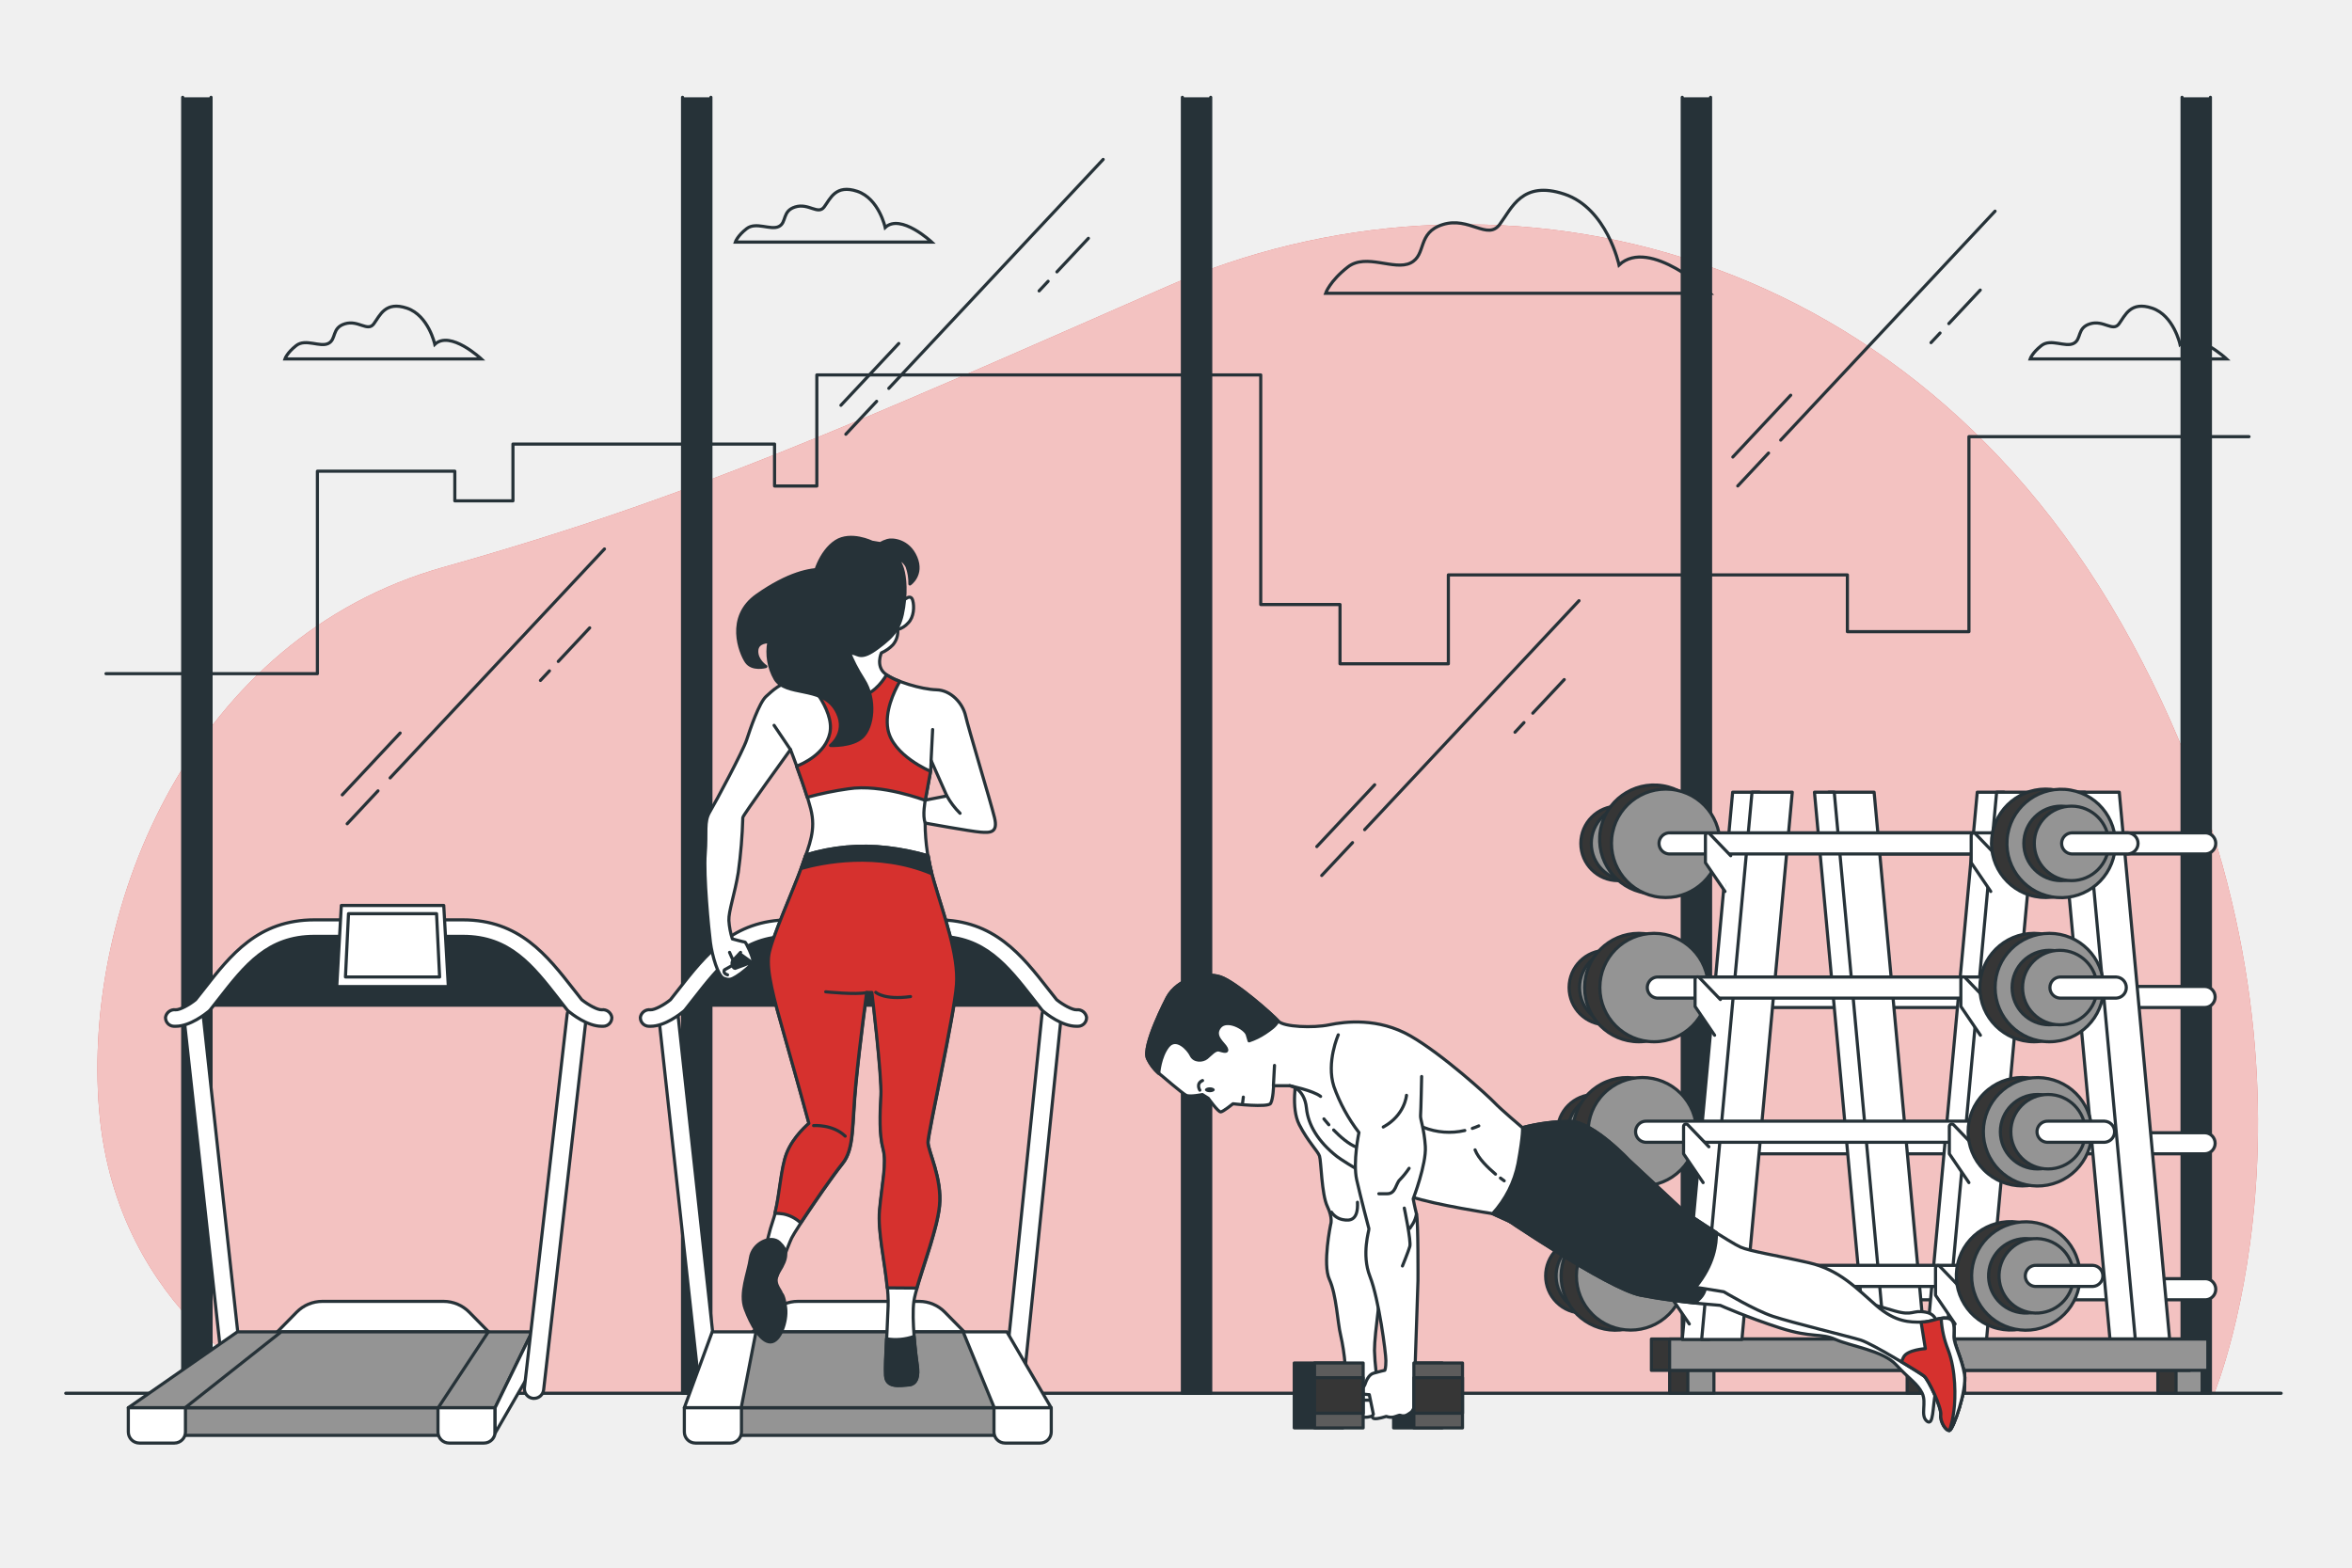
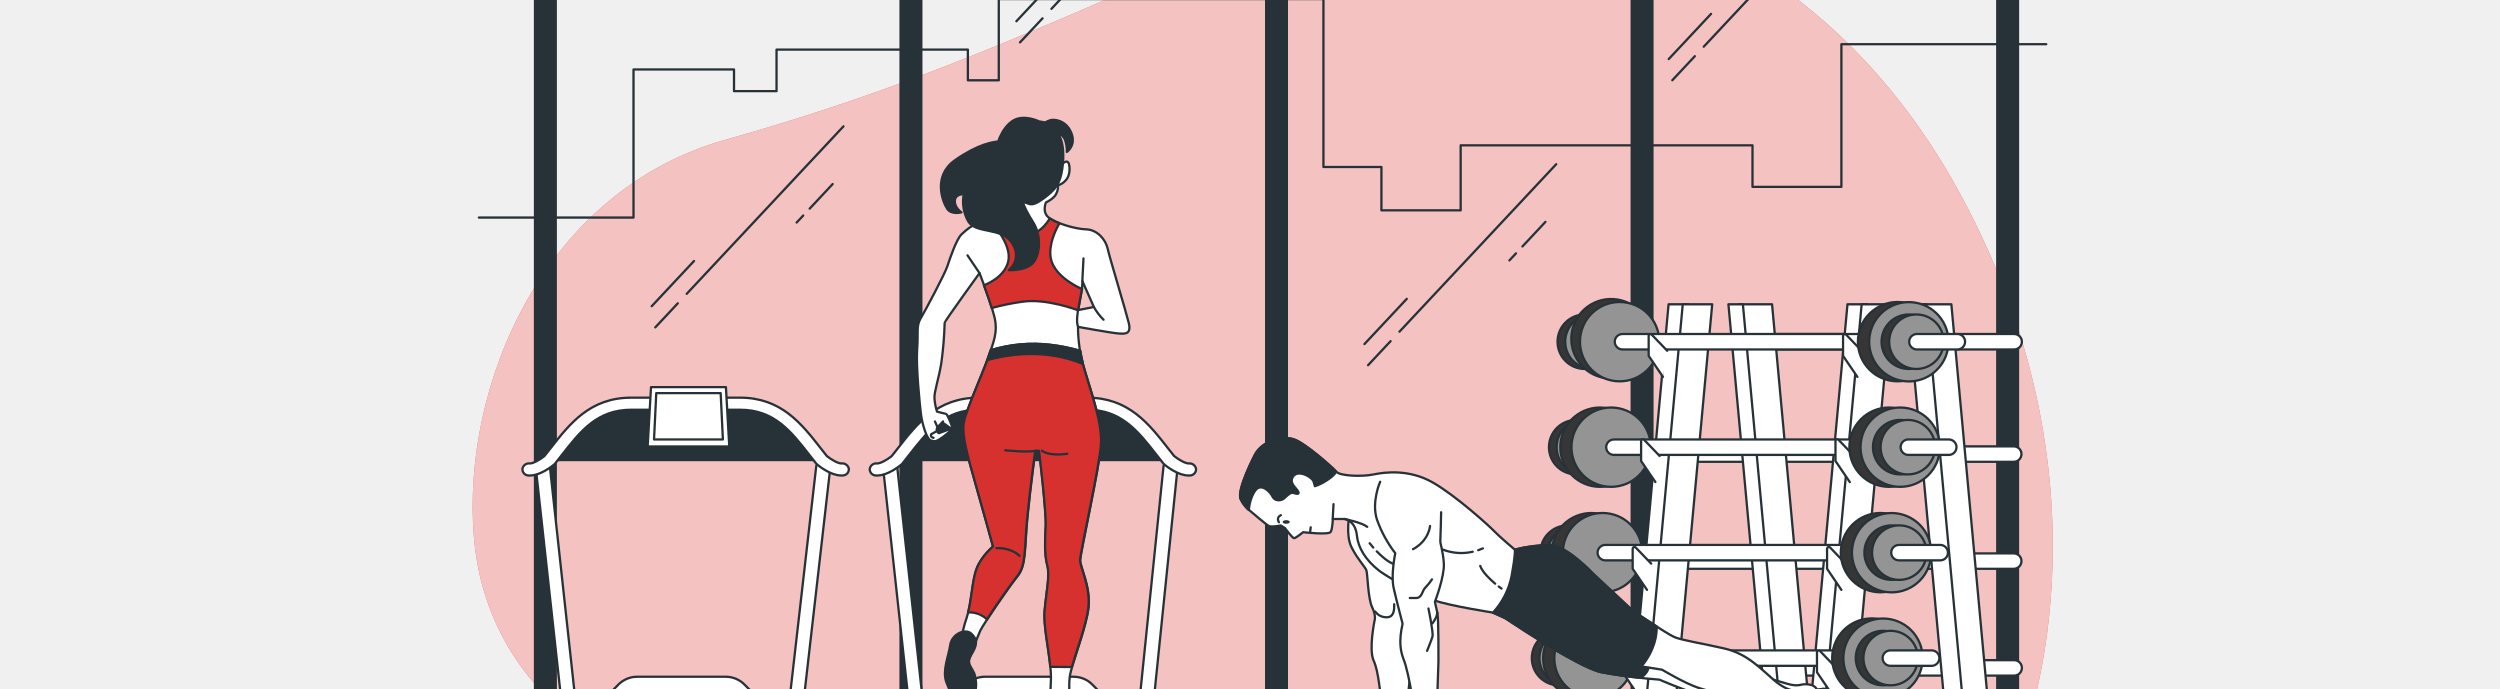
- <svg xmlns="http://www.w3.org/2000/svg" viewBox="0 0 750 500">
+ <svg xmlns="http://www.w3.org/2000/svg" viewBox="-175 120 1090 300">
  <g id="freepik--background-simple--inject-54">
    <path d="M706.09,444.37S750.9,336.2,679.82,204.86,472.76,47.25,372.32,91.29s-151.43,67.21-231,89.62S26.19,288.3,31.6,354s59.49,90.4,59.49,90.4Z" style="fill:#D6312E" />
    <path d="M706.09,444.37S750.9,336.2,679.82,204.86,472.76,47.25,372.32,91.29s-151.43,67.21-231,89.62S26.19,288.3,31.6,354s59.49,90.4,59.49,90.4Z" style="fill:#fff;opacity:0.7" />
  </g>
  <g id="freepik--Floor--inject-54">
    <line x1="727.4" y1="444.37" x2="20.97" y2="444.37" style="fill:none;stroke:#263238;stroke-linecap:round;stroke-linejoin:round" />
  </g>
  <g id="freepik--Clouds--inject-54">
    <path d="M516.28,84.51s-3.87-18.07-17.42-22.59-16.79,4.52-20.66,9.68-9.68-2.58-18.07,0S455,81.28,449.81,83.86s-14.2-3.22-20,1.29-7.1,8.39-7.1,8.39H545.32S526,75.47,516.28,84.51Z" style="fill:none;stroke:#263238;stroke-miterlimit:10" />
    <path d="M282.27,72.55s-2-9.22-8.9-11.53S264.8,63.33,262.82,66s-4.94-1.32-9.23,0-2.63,5-5.27,6.26-7.25-1.64-10.22.66-3.62,4.29-3.62,4.29H297.1S287.21,67.94,282.27,72.55Z" style="fill:none;stroke:#263238;stroke-miterlimit:10" />
    <path d="M138.65,109.82s-2-9.23-8.9-11.54-8.57,2.31-10.55,5-4.94-1.32-9.23,0-2.63,4.94-5.27,6.26-7.25-1.65-10.22.66-3.62,4.28-3.62,4.28h62.62S143.59,105.2,138.65,109.82Z" style="fill:none;stroke:#263238;stroke-miterlimit:10" />
    <path d="M695.16,109.82s-2-9.23-8.9-11.54-8.57,2.31-10.55,5-4.94-1.32-9.23,0-2.63,4.94-5.27,6.26-7.25-1.65-10.22.66-3.62,4.28-3.62,4.28H710S700.1,105.2,695.16,109.82Z" style="fill:none;stroke:#263238;stroke-miterlimit:10" />
  </g>
  <g id="freepik--Buildings--inject-54">
    <polyline points="33.8 214.86 101.21 214.86 101.21 150.29 145.03 150.29 145.03 159.74 163.57 159.74 163.57 141.63 246.99 141.63 246.99 155.01 260.47 155.01 260.47 119.58 402.02 119.58 402.02 192.81 427.3 192.81 427.3 211.71 461.85 211.71 461.85 183.36 589.09 183.36 589.09 201.47 627.85 201.47 627.85 139.27 717.16 139.27" style="fill:none;stroke:#263238;stroke-linecap:round;stroke-linejoin:round" />
  </g>
  <g id="freepik--Window--inject-54">
    <polyline points="58.26 31.03 58.26 444.37 67.3 444.37 67.3 31.03" style="fill:#263238;stroke:#263238;stroke-linecap:round;stroke-linejoin:round" />
    <polyline points="226.69 31.03 226.69 444.37 217.65 444.37 217.65 31.03" style="fill:#263238;stroke:#263238;stroke-linecap:round;stroke-linejoin:round" />
    <polyline points="377.04 31.03 377.04 444.37 386.07 444.37 386.07 31.03" style="fill:#263238;stroke:#263238;stroke-linecap:round;stroke-linejoin:round" />
    <polyline points="536.43 31.03 536.43 444.37 545.46 444.37 545.46 31.03" style="fill:#263238;stroke:#263238;stroke-linecap:round;stroke-linejoin:round" />
    <polyline points="695.81 31.03 695.81 444.37 704.85 444.37 704.85 31.03" style="fill:#263238;stroke:#263238;stroke-linecap:round;stroke-linejoin:round" />
    <line x1="120.53" y1="252.24" x2="110.71" y2="262.73" style="fill:none;stroke:#263238;stroke-linecap:round;stroke-linejoin:round" />
    <line x1="192.75" y1="175.09" x2="124.4" y2="248.11" style="fill:none;stroke:#263238;stroke-linecap:round;stroke-linejoin:round" />
    <line x1="175.2" y1="213.97" x2="172.34" y2="217.02" style="fill:none;stroke:#263238;stroke-linecap:round;stroke-linejoin:round" />
    <line x1="188.04" y1="200.25" x2="178.02" y2="210.96" style="fill:none;stroke:#263238;stroke-linecap:round;stroke-linejoin:round" />
    <line x1="127.59" y1="233.8" x2="109.14" y2="253.51" style="fill:none;stroke:#263238;stroke-linecap:round;stroke-linejoin:round" />
    <line x1="279.54" y1="128" x2="269.72" y2="138.49" style="fill:none;stroke:#263238;stroke-linecap:round;stroke-linejoin:round" />
    <line x1="351.77" y1="50.85" x2="283.42" y2="123.86" style="fill:none;stroke:#263238;stroke-linecap:round;stroke-linejoin:round" />
    <line x1="334.22" y1="89.72" x2="331.35" y2="92.78" style="fill:none;stroke:#263238;stroke-linecap:round;stroke-linejoin:round" />
    <line x1="347.06" y1="76.01" x2="337.03" y2="86.71" style="fill:none;stroke:#263238;stroke-linecap:round;stroke-linejoin:round" />
    <line x1="286.6" y1="109.55" x2="268.15" y2="129.26" style="fill:none;stroke:#263238;stroke-linecap:round;stroke-linejoin:round" />
    <line x1="431.29" y1="268.75" x2="421.47" y2="279.23" style="fill:none;stroke:#263238;stroke-linecap:round;stroke-linejoin:round" />
    <line x1="503.51" y1="191.59" x2="435.16" y2="264.61" style="fill:none;stroke:#263238;stroke-linecap:round;stroke-linejoin:round" />
    <line x1="485.96" y1="230.47" x2="483.1" y2="233.53" style="fill:none;stroke:#263238;stroke-linecap:round;stroke-linejoin:round" />
    <line x1="498.8" y1="216.75" x2="488.78" y2="227.46" style="fill:none;stroke:#263238;stroke-linecap:round;stroke-linejoin:round" />
    <line x1="438.35" y1="250.3" x2="419.9" y2="270.01" style="fill:none;stroke:#263238;stroke-linecap:round;stroke-linejoin:round" />
    <line x1="563.95" y1="144.5" x2="554.13" y2="154.99" style="fill:none;stroke:#263238;stroke-linecap:round;stroke-linejoin:round" />
    <line x1="636.18" y1="67.35" x2="567.83" y2="140.36" style="fill:none;stroke:#263238;stroke-linecap:round;stroke-linejoin:round" />
    <line x1="618.63" y1="106.22" x2="615.76" y2="109.28" style="fill:none;stroke:#263238;stroke-linecap:round;stroke-linejoin:round" />
    <line x1="631.46" y1="92.51" x2="621.44" y2="103.21" style="fill:none;stroke:#263238;stroke-linecap:round;stroke-linejoin:round" />
    <line x1="571.01" y1="126.05" x2="552.56" y2="145.76" style="fill:none;stroke:#263238;stroke-linecap:round;stroke-linejoin:round" />
  </g>
  <g id="freepik--Weights--inject-54">
    <rect x="532.41" y="435.29" width="8.32" height="9.07" style="fill:#363636;stroke:#263238;stroke-linecap:round;stroke-linejoin:round" />
    <rect x="538.21" y="435.29" width="8.32" height="9.07" style="fill:#949494;stroke:#263238;stroke-linecap:round;stroke-linejoin:round" />
    <rect x="608.15" y="435.29" width="8.32" height="9.07" style="fill:#363636;stroke:#263238;stroke-linecap:round;stroke-linejoin:round" />
    <rect x="613.95" y="435.29" width="8.32" height="9.07" style="fill:#949494;stroke:#263238;stroke-linecap:round;stroke-linejoin:round" />
    <rect x="526.6" y="427.07" width="91.69" height="10" style="fill:#363636;stroke:#263238;stroke-linecap:round;stroke-linejoin:round" />
    <rect x="532.4" y="427.07" width="91.69" height="10" style="fill:#949494;stroke:#263238;stroke-linecap:round;stroke-linejoin:round" />
    <path d="M703,272.36H590.24a3.37,3.37,0,1,1,0-6.73H703a3.37,3.37,0,1,1,0,6.73Z" style="fill:#fff;stroke:#263238;stroke-linecap:round;stroke-linejoin:round" />
    <path d="M703,321.34H561.41a3.36,3.36,0,1,1,0-6.72H703a3.36,3.36,0,1,1,0,6.72Z" style="fill:#fff;stroke:#263238;stroke-linecap:round;stroke-linejoin:round" />
    <path d="M703,368H561.41a3.36,3.36,0,1,1,0-6.72H703a3.36,3.36,0,1,1,0,6.72Z" style="fill:#fff;stroke:#263238;stroke-linecap:round;stroke-linejoin:round" />
    <path d="M703,414.56H561.41a3.37,3.37,0,1,1,0-6.73H703a3.37,3.37,0,1,1,0,6.73Z" style="fill:#fff;stroke:#263238;stroke-linecap:round;stroke-linejoin:round" />
    <polygon points="623 427.22 614.44 427.22 630.5 252.67 639.06 252.67 623 427.22" style="fill:#fff;stroke:#263238;stroke-linecap:round;stroke-linejoin:round" />
    <polygon points="633.46 427.22 620.62 427.22 636.68 252.67 649.52 252.67 633.46 427.22" style="fill:#fff;stroke:#263238;stroke-linecap:round;stroke-linejoin:round" />
    <polygon points="676.63 427.22 691.85 427.22 675.79 252.67 660.57 252.67 676.63 427.22" style="fill:#fff;stroke:#263238;stroke-linecap:round;stroke-linejoin:round" />
    <polygon points="672.83 427.22 680.91 427.22 664.85 252.67 656.76 252.67 672.83 427.22" style="fill:#fff;stroke:#263238;stroke-linecap:round;stroke-linejoin:round" />
    <polygon points="545 427.22 536.44 427.22 552.5 252.67 561.06 252.67 545 427.22" style="fill:#fff;stroke:#263238;stroke-linecap:round;stroke-linejoin:round" />
    <polygon points="555.46 427.22 542.62 427.22 558.68 252.67 571.52 252.67 555.46 427.22" style="fill:#fff;stroke:#263238;stroke-linecap:round;stroke-linejoin:round" />
    <polygon points="599.17 427.22 613.67 427.22 597.61 252.67 583.11 252.67 599.17 427.22" style="fill:#fff;stroke:#263238;stroke-linecap:round;stroke-linejoin:round" />
    <polygon points="594.65 427.22 600.96 427.22 584.9 252.67 578.59 252.67 594.65 427.22" style="fill:#fff;stroke:#263238;stroke-linecap:round;stroke-linejoin:round" />
    <circle cx="515.97" cy="268.99" r="11.88" style="fill:#363636;stroke:#263238;stroke-linecap:round;stroke-linejoin:round" />
    <circle cx="519.31" cy="268.99" r="11.88" style="fill:#949494;stroke:#263238;stroke-linecap:round;stroke-linejoin:round" />
    <circle cx="526.33" cy="268.99" r="17.29" transform="matrix(0.16, -0.99, 0.99, 0.16, 176.92, 745.74)" style="fill:#363636;stroke:#263238;stroke-linecap:round;stroke-linejoin:round" />
    <circle cx="531.19" cy="268.99" r="17.29" transform="translate(160.12 734.64) rotate(-78.31)" style="fill:#949494;stroke:#263238;stroke-linecap:round;stroke-linejoin:round" />
    <path d="M645.34,272.36H532.58a3.37,3.37,0,1,1,0-6.73H645.34a3.37,3.37,0,1,1,0,6.73Z" style="fill:#fff;stroke:#263238;stroke-linecap:round;stroke-linejoin:round" />
    <path d="M636.65,272.93l-6.72-7a.79.79,0,0,0-1.36.54v8.68l6.24,9.17" style="fill:#fff;stroke:#263238;stroke-linecap:round;stroke-linejoin:round" />
    <circle cx="652.37" cy="268.99" r="17.29" transform="translate(260.83 856.05) rotate(-78.71)" style="fill:#363636;stroke:#263238;stroke-linecap:round;stroke-linejoin:round" />
    <circle cx="657.23" cy="268.99" r="17.29" transform="translate(278.23 869.55) rotate(-80)" style="fill:#949494;stroke:#263238;stroke-linecap:round;stroke-linejoin:round" />
    <circle cx="657.23" cy="268.99" r="11.88" style="fill:#363636;stroke:#263238;stroke-linecap:round;stroke-linejoin:round" />
    <circle cx="660.57" cy="268.99" r="11.88" style="fill:#949494;stroke:#263238;stroke-linecap:round;stroke-linejoin:round" />
    <path d="M678.59,272.36h-18a3.37,3.37,0,0,1,0-6.73h18a3.37,3.37,0,0,1,0,6.73Z" style="fill:#fff;stroke:#263238;stroke-linecap:round;stroke-linejoin:round" />
    <circle cx="512.23" cy="314.97" r="11.88" style="fill:#363636;stroke:#263238;stroke-linecap:round;stroke-linejoin:round" />
    <circle cx="515.57" cy="314.97" r="11.88" style="fill:#949494;stroke:#263238;stroke-linecap:round;stroke-linejoin:round" />
    <circle cx="522.59" cy="314.97" r="17.29" style="fill:#363636;stroke:#263238;stroke-linecap:round;stroke-linejoin:round" />
    <circle cx="527.45" cy="314.97" r="17.29" style="fill:#949494;stroke:#263238;stroke-linecap:round;stroke-linejoin:round" />
    <path d="M641.6,318.34H528.84a3.37,3.37,0,1,1,0-6.73H641.6a3.37,3.37,0,1,1,0,6.73Z" style="fill:#fff;stroke:#263238;stroke-linecap:round;stroke-linejoin:round" />
    <path d="M633.34,318.79l-6.71-7a.79.79,0,0,0-1.36.54V321l6.24,9.18" style="fill:#fff;stroke:#263238;stroke-linecap:round;stroke-linejoin:round" />
    <circle cx="648.62" cy="314.97" r="17.29" style="fill:#363636;stroke:#263238;stroke-linecap:round;stroke-linejoin:round" />
    <circle cx="653.49" cy="314.97" r="17.29" style="fill:#949494;stroke:#263238;stroke-linecap:round;stroke-linejoin:round" />
    <circle cx="653.49" cy="314.97" r="11.88" style="fill:#363636;stroke:#263238;stroke-linecap:round;stroke-linejoin:round" />
    <circle cx="656.83" cy="314.97" r="11.88" style="fill:#949494;stroke:#263238;stroke-linecap:round;stroke-linejoin:round" />
    <path d="M674.85,318.34h-18a3.37,3.37,0,0,1,0-6.73h18a3.37,3.37,0,0,1,0,6.73Z" style="fill:#fff;stroke:#263238;stroke-linecap:round;stroke-linejoin:round" />
    <circle cx="508.49" cy="360.95" r="11.88" style="fill:#363636;stroke:#263238;stroke-linecap:round;stroke-linejoin:round" />
    <circle cx="511.83" cy="360.95" r="11.88" style="fill:#949494;stroke:#263238;stroke-linecap:round;stroke-linejoin:round" />
    <circle cx="518.85" cy="360.95" r="17.29" transform="translate(-98.05 223.36) rotate(-22.25)" style="fill:#363636;stroke:#263238;stroke-linecap:round;stroke-linejoin:round" />
    <circle cx="523.71" cy="360.95" r="17.29" transform="translate(-101.84 476.04) rotate(-45)" style="fill:#949494;stroke:#263238;stroke-linecap:round;stroke-linejoin:round" />
    <path d="M637.86,364.32H525.1a3.37,3.37,0,1,1,0-6.73H637.86a3.37,3.37,0,1,1,0,6.73Z" style="fill:#fff;stroke:#263238;stroke-linecap:round;stroke-linejoin:round" />
    <path d="M629.67,365.75l-6.71-7a.79.79,0,0,0-1.36.54V368l6.24,9.18" style="fill:#fff;stroke:#263238;stroke-linecap:round;stroke-linejoin:round" />
    <circle cx="644.88" cy="360.95" r="17.29" transform="translate(-66.35 561.72) rotate(-45)" style="fill:#363636;stroke:#263238;stroke-linecap:round;stroke-linejoin:round" />
    <circle cx="649.75" cy="360.95" r="17.29" transform="translate(-88.3 272.93) rotate(-22.25)" style="fill:#949494;stroke:#263238;stroke-linecap:round;stroke-linejoin:round" />
    <circle cx="649.75" cy="360.95" r="11.88" style="fill:#363636;stroke:#263238;stroke-linecap:round;stroke-linejoin:round" />
    <circle cx="653.09" cy="360.95" r="11.88" style="fill:#949494;stroke:#263238;stroke-linecap:round;stroke-linejoin:round" />
    <path d="M671.11,364.32h-18a3.37,3.37,0,1,1,0-6.73h18a3.37,3.37,0,0,1,0,6.73Z" style="fill:#fff;stroke:#263238;stroke-linecap:round;stroke-linejoin:round" />
    <circle cx="504.75" cy="406.94" r="11.88" transform="translate(-139.91 476.1) rotate(-45)" style="fill:#363636;stroke:#263238;stroke-linecap:round;stroke-linejoin:round" />
    <circle cx="508.09" cy="406.94" r="11.88" transform="translate(24.76 842.99) rotate(-80.75)" style="fill:#949494;stroke:#263238;stroke-linecap:round;stroke-linejoin:round" />
    <circle cx="515.11" cy="406.94" r="17.29" transform="translate(-115.74 225.37) rotate(-22.25)" style="fill:#363636;stroke:#263238;stroke-linecap:round;stroke-linejoin:round" />
    <circle cx="519.97" cy="406.94" r="17.29" transform="translate(-135.45 486.86) rotate(-45)" style="fill:#949494;stroke:#263238;stroke-linecap:round;stroke-linejoin:round" />
    <path d="M634.12,410.3H521.36a3.37,3.37,0,1,1,0-6.73H634.12a3.37,3.37,0,1,1,0,6.73Z" style="fill:#fff;stroke:#263238;stroke-linecap:round;stroke-linejoin:round" />
    <path d="M625.27,410.88l-6.72-7a.78.78,0,0,0-1.35.54v8.68l6.24,9.17" style="fill:#fff;stroke:#263238;stroke-linecap:round;stroke-linejoin:round" />
    <circle cx="641.14" cy="406.94" r="17.29" transform="translate(96.86 936.48) rotate(-76.62)" style="fill:#363636;stroke:#263238;stroke-linecap:round;stroke-linejoin:round" />
    <circle cx="646.01" cy="406.94" r="17.29" transform="translate(-105.99 274.94) rotate(-22.25)" style="fill:#949494;stroke:#263238;stroke-linecap:round;stroke-linejoin:round" />
    <circle cx="646.01" cy="406.94" r="11.88" transform="translate(140.5 979.11) rotate(-80.75)" style="fill:#363636;stroke:#263238;stroke-linecap:round;stroke-linejoin:round" />
    <circle cx="649.35" cy="406.94" r="11.88" transform="translate(103.46 944.76) rotate(-76.65)" style="fill:#949494;stroke:#263238;stroke-linecap:round;stroke-linejoin:round" />
    <path d="M667.37,410.3h-18a3.37,3.37,0,1,1,0-6.73h18a3.37,3.37,0,0,1,0,6.73Z" style="fill:#fff;stroke:#263238;stroke-linecap:round;stroke-linejoin:round" />
    <rect x="612.35" y="435.29" width="8.32" height="9.07" style="fill:#949494;stroke:#263238;stroke-linecap:round;stroke-linejoin:round" />
    <rect x="618.15" y="435.29" width="8.32" height="9.07" style="fill:#fff;stroke:#263238;stroke-linecap:round;stroke-linejoin:round" />
    <rect x="688.09" y="435.29" width="8.32" height="9.07" style="fill:#363636;stroke:#263238;stroke-linecap:round;stroke-linejoin:round" />
    <rect x="693.89" y="435.29" width="8.32" height="9.07" style="fill:#949494;stroke:#263238;stroke-linecap:round;stroke-linejoin:round" />
    <rect x="606.54" y="427.07" width="91.69" height="10" style="fill:#363636;stroke:#263238;stroke-linecap:round;stroke-linejoin:round" />
    <rect x="612.34" y="427.07" width="91.69" height="10" style="fill:#949494;stroke:#263238;stroke-linecap:round;stroke-linejoin:round" />
    <path d="M551.89,272.93l-6.72-7a.78.78,0,0,0-1.35.54v8.68l6.24,9.17" style="fill:#fff;stroke:#263238;stroke-linecap:round;stroke-linejoin:round" />
    <path d="M548.59,318.79l-6.72-7a.78.78,0,0,0-1.35.54V321l6.23,9.18" style="fill:#fff;stroke:#263238;stroke-linecap:round;stroke-linejoin:round" />
    <path d="M544.92,365.75l-6.72-7a.78.78,0,0,0-1.35.54V368l6.24,9.18" style="fill:#fff;stroke:#263238;stroke-linecap:round;stroke-linejoin:round" />
    <path d="M540.52,410.88l-6.72-7a.78.78,0,0,0-1.35.54v8.68l6.23,9.17" style="fill:#fff;stroke:#263238;stroke-linecap:round;stroke-linejoin:round" />
  </g>
  <g id="freepik--Tredmill--inject-54">
    <path d="M75,448.27a3.09,3.09,0,0,1-3.06-2.77L58.63,324.18a3.08,3.08,0,0,1,6.13-.62L78,444.87a3.09,3.09,0,0,1-2.75,3.38Z" style="fill:#fff;stroke:#263238;stroke-linecap:round;stroke-linejoin:round" />
    <rect x="54.72" y="448.45" width="93.77" height="9.35" style="fill:#949494;stroke:#263238;stroke-linecap:round;stroke-linejoin:round" />
    <path d="M141.47,415.06H102.81a11.48,11.48,0,0,0-8.22,3.45l-7,7.12h69.05l-7-7.12A11.51,11.51,0,0,0,141.47,415.06Z" style="fill:#fff;stroke:#263238;stroke-linecap:round;stroke-linejoin:round" />
    <polygon points="157.88 448.97 40.92 448.97 75.69 424.79 169.66 424.79 157.88 448.97" style="fill:#949494;stroke:#263238;stroke-linecap:round;stroke-linejoin:round" />
    <polygon points="139.74 448.97 59.06 448.97 89.64 424.79 155.71 424.79 139.74 448.97" style="fill:#949494;stroke:#263238;stroke-linecap:round;stroke-linejoin:round" />
    <path d="M40.92,449H59.14a0,0,0,0,1,0,0v7.72a3.53,3.53,0,0,1-3.53,3.53H44.45a3.53,3.53,0,0,1-3.53-3.53V449A0,0,0,0,1,40.92,449Z" style="fill:#fff;stroke:#263238;stroke-linecap:round;stroke-linejoin:round" />
    <path d="M139.66,449h18.22a0,0,0,0,1,0,0v7.72a3.53,3.53,0,0,1-3.53,3.53H143.19a3.53,3.53,0,0,1-3.53-3.53V449A0,0,0,0,1,139.66,449Z" style="fill:#fff;stroke:#263238;stroke-linecap:round;stroke-linejoin:round" />
    <polygon points="157.88 457.11 169.27 437.39 169.66 424.79 157.88 448.97 157.88 457.11" style="fill:#fff;stroke:#263238;stroke-linecap:round;stroke-linejoin:round" />
    <path d="M170.3,446a3.09,3.09,0,0,0,3.06-2.77l13.61-119a3.08,3.08,0,0,0-6.13-.62L167.23,442.61A3.08,3.08,0,0,0,170,446Z" style="fill:#fff;stroke:#263238;stroke-linecap:round;stroke-linejoin:round" />
    <path d="M147.15,296H100.73c-17.86,0-25.59,12.65-34.95,24.59H182.09C172.74,308.67,165,296,147.15,296Z" style="fill:#263238;stroke:#263238;stroke-linecap:round;stroke-linejoin:round" />
    <path d="M191.89,322.06c-1.3.1-4.34-1.57-6.38-3.21-.87-1.09-1.73-2.19-2.58-3.28-8.52-10.91-17.34-22.19-35.31-22.19H100.26c-18,0-26.79,11.28-35.31,22.19-.85,1.09-1.71,2.19-2.59,3.28-2,1.64-5.07,3.31-6.37,3.21a2.89,2.89,0,0,0-3.21,2.39,2.75,2.75,0,0,0,2.68,2.87l.6,0c4.57,0,9.56-4,10.55-4.8a3.59,3.59,0,0,0,.39-.39l2.8-3.56c8.35-10.69,15.57-19.93,30.46-19.93h47.36c14.89,0,22.11,9.24,30.46,19.93l2.8,3.56a3.59,3.59,0,0,0,.39.39c1,.83,6,4.8,10.55,4.8l.6,0a2.75,2.75,0,0,0,2.68-2.87A2.89,2.89,0,0,0,191.89,322.06Z" style="fill:#fff;stroke:#263238;stroke-linecap:round;stroke-linejoin:round" />
    <polygon points="142.96 314.66 107.38 314.66 108.84 288.79 141.5 288.79 142.96 314.66" style="fill:#fff;stroke:#263238;stroke-linecap:round;stroke-linejoin:round" />
    <polygon points="140.18 311.6 110.16 311.6 111.13 291.41 139.21 291.41 140.18 311.6" style="fill:#fff;stroke:#263238;stroke-linecap:round;stroke-linejoin:round" />
  </g>
  <g id="freepik--character-2--inject-54">
    <polygon points="412.71 439.4 412.71 450.73 412.71 455.41 428.22 455.41 428.22 450.73 428.22 439.4 428.22 434.72 412.71 434.72 412.71 439.4" style="fill:#263238;stroke:#263238;stroke-linecap:round;stroke-linejoin:round" />
    <polygon points="444.39 434.72 444.39 439.4 444.39 450.73 444.39 455.41 459.89 455.41 459.89 450.73 459.89 439.4 459.89 434.72 444.39 434.72" style="fill:#263238;stroke:#263238;stroke-linecap:round;stroke-linejoin:round" />
    <path d="M413.39,344.23s-1.84,9.08.92,14.48,5.92,8.42,6.45,10,.66,12.24,2.5,16.06,1.05,5.79,1.05,5.79-2.63,12.63-.39,17.5,2.63,13.95,3.55,17.63a66.49,66.49,0,0,1,1.45,9.48c0,.53-.92,6.84-1.58,7.37s-2.5,0-2.63,2.1,0,6.45.39,7a2.58,2.58,0,0,0,2.37.66,3.47,3.47,0,0,1,1.19-.27H435a6.76,6.76,0,0,0,4.08-1.18c1.19-1.05,1.05-5,.79-6.84a76.91,76.91,0,0,1-1.58-13.3c0-5.92,2.37-19.6,2.37-26.18a89.28,89.28,0,0,0-1.84-15.66c-.26-1.32-1.45-13.82-.79-18.69s.26-7.5-10.4-17S416.68,341.07,413.39,344.23Z" style="fill:#fff;stroke:#263238;stroke-linecap:round;stroke-linejoin:round" />
    <path d="M424.58,386.61a5.55,5.55,0,0,0,3.55,2.37c2.5.52,5,.13,4.74-5.53" style="fill:none;stroke:#263238;stroke-linecap:round;stroke-linejoin:round" />
    <path d="M478.65,387.73s33.93,23.19,44.48,25.35a242.29,242.29,0,0,0,25.4,3.25s9.05,4,19.19,7.24,12.77,1.5,17.61,3.65,15.14,3.54,19.3,8.07,6.84,6,8.32,9.08-.7,7.08,1.48,8.89,1.83-4.76,2.72-8.89.9-11.38.9-16.09.36-9-4-9.78-3.9,1.31-9.77-.36S580,410.9,580,410.9l-92.69-31.5Z" style="fill:#fff;stroke:#263238;stroke-linecap:round;stroke-linejoin:round" />
    <path d="M478.65,387.73s33.93,23.19,44.48,25.35c5.45,1.12,12,1.95,17.14,2.49,4.67-2.92,3.55-6.84,3.55-6.84L538,396.6l-50.62-17.2Z" style="fill:#263238;stroke:#263238;stroke-linecap:round;stroke-linejoin:round" />
    <path d="M475.9,387.08s21.67,9.78,26.16,12,26.89,10.08,32.21,10.64S549.68,412,549.68,412s9.8,5.88,15.68,7.84,24.37,6.45,28,7.57,18.76,10.36,20.16,11.48,5.61,10.09,5.33,12.33,1.68,5.32,2.8,5,5.6-12.89,4.76-17.93-3.36-9.52-3.36-12,.56-5.6-2.24-5.88-4.9,1.27-8.26,1.27-8,.13-14.15-5.2S586.65,405,576.85,402.75s-18.77-3.64-21.85-5-17.65-10.93-18.49-11.77-17.09-16-17.09-16-11.2-12-18.49-12.32a59.1,59.1,0,0,0-15.51,2S475.79,376.45,475.9,387.08Z" style="fill:#fff;stroke:#263238;stroke-linecap:round;stroke-linejoin:round" />
    <path d="M519.42,370s-11.2-12-18.49-12.32a59.1,59.1,0,0,0-15.51,2s-9.63,16.77-9.52,27.4c0,0,21.67,9.78,26.16,12s26.89,10.08,32.21,10.64c1.79.19,4.11.5,6.41.84,6-7.23,6.74-14,6.64-17.44-4.92-3.12-10.31-6.71-10.81-7.21C535.67,385.1,519.42,370,519.42,370Z" style="fill:#263238;stroke:#263238;stroke-linecap:round;stroke-linejoin:round" />
    <path d="M607,432.85c-.25.51-.47,1-.65,1.49,3.58,2.15,6.62,4.07,7.21,4.54,1.4,1.12,5.61,10.09,5.33,12.33s1.68,5.32,2.8,5,5.6-12.89,4.76-17.93-3.36-9.52-3.36-12,.56-5.6-2.24-5.88-4.9,1.27-8.26,1.27l1.36,8.47S608.17,430.48,607,432.85Z" style="fill:#D6312E;stroke:#263238;stroke-linecap:round;stroke-linejoin:round" />
    <path d="M621.67,456.25c1.12-.28,5.6-12.89,4.76-17.93s-3.36-9.52-3.36-12,.56-5.6-2.24-5.88a7,7,0,0,0-1.83.06,31.32,31.32,0,0,0,2.21,10c2.53,6.6,2.37,15.4,1.86,19.3A36.3,36.3,0,0,1,621.67,456.25Z" style="fill:#fff;stroke:#263238;stroke-linecap:round;stroke-linejoin:round" />
    <path d="M372.2,318.18S364,333.82,366,337.7a13.56,13.56,0,0,0,4.35,5.29s6.71,5.76,7.88,6.35,5.18-.24,5.18-.24l1.88,1.18s3.17,4.46,4,4.35,3.88-2.59,3.88-2.59,11.17,1.29,12-.12.94-5.64.94-5.64h5.17s4.67.65,5.32,7.16c.52,5.27,3.68,10.66,9.73,15.41,2.11,1.66,16.11,10.23,23.63,12.82s26,5.41,26,5.41a33.18,33.18,0,0,0,8.11-16c1.76-9.64,1.41-11.41,1.41-11.41s-6.94-5.88-8.93-8-16.58-15.41-26.81-21.28-20.81-4.59-25.87-3.53-14.58.7-16.22-1.18-13.53-12.46-18.46-14.11S375.49,312.06,372.2,318.18Z" style="fill:#fff;stroke:#263238;stroke-linecap:round;stroke-linejoin:round" />
    <line x1="406.06" y1="346.28" x2="406.41" y2="339.81" style="fill:none;stroke:#263238;stroke-linecap:round;stroke-linejoin:round" />
    <path d="M407.54,325.66c-1.78-2-13.51-12.43-18.41-14.07s-13.64.47-16.93,6.59c0,0-8.23,15.64-6.24,19.52a15.56,15.56,0,0,0,3.48,4.61l.05,0s.35-5.29,2.94-8.58,6.47.82,7.41,2.82,3.64,1.88,4.94.82,2.7-2.82,4-2.47,2.94.94,2.24-.58-4.35-3.77-2.12-6.71,8.23.36,8.82,2.36l.59,2a21.62,21.62,0,0,0,5.05-2.46C405.18,328.27,406.69,327.29,407.54,325.66Z" style="fill:#263238;stroke:#263238;stroke-linecap:round;stroke-linejoin:round" />
    <path d="M387.35,347.58c0,.43-.7.78-1.56.78s-1.57-.35-1.57-.78.7-.79,1.57-.79S387.35,347.14,387.35,347.58Z" style="fill:#263238" />
    <path d="M382.6,347.7s-1.35-2.09.86-3.07" style="fill:none;stroke:#263238;stroke-linecap:round;stroke-linejoin:round" />
    <line x1="396.22" y1="351.87" x2="396.47" y2="349.91" style="fill:none;stroke:#263238;stroke-linecap:round;stroke-linejoin:round" />
    <path d="M411.23,346.28s7.53,1.53,9.88,3.41" style="fill:none;stroke:#263238;stroke-linecap:round;stroke-linejoin:round" />
    <path d="M425.27,360.4c2.05,2.12,4.82,4.58,7.36,5.51" style="fill:none;stroke:#263238;stroke-linecap:round;stroke-linejoin:round" />
    <path d="M422.17,356.86s.59.77,1.56,1.87" style="fill:none;stroke:#263238;stroke-linecap:round;stroke-linejoin:round" />
    <path d="M469.49,359.89c.68-.23,1.36-.49,2.06-.8" style="fill:none;stroke:#263238;stroke-linecap:round;stroke-linejoin:round" />
    <path d="M453.91,359.56a22.17,22.17,0,0,0,13.18,1" style="fill:none;stroke:#263238;stroke-linecap:round;stroke-linejoin:round" />
    <path d="M476.88,374.48c-2.34-2-5.45-4.93-6.51-7.74" style="fill:none;stroke:#263238;stroke-linecap:round;stroke-linejoin:round" />
    <path d="M479.66,376.61s-.47-.32-1.2-.88" style="fill:none;stroke:#263238;stroke-linecap:round;stroke-linejoin:round" />
    <rect x="427.34" y="442.54" width="26.85" height="4.03" style="fill:#fff;stroke:#263238;stroke-linecap:round;stroke-linejoin:round" />
    <path d="M426.75,330.05s-3.88,8.7-1.41,16.46a53.32,53.32,0,0,0,8,14.7s-2,9.41-.7,15.17,3.76,15.05,3.88,15.52-2.47,8.11.35,15.28,5.06,24.34,5.06,26.81-.35,3.06-.35,3.06-2.12.47-3.65.94-2.35,2.58-2.7,3.64-2,1.53-1.53,2.35,2.94.83,2.94.83l1.29,6.23s-.82,1.17.24,1.41,3.88-.71,3.88-.71a4.4,4.4,0,0,0,2.23.24c1.06-.24,1.88-.71,2.23-.59a2.49,2.49,0,0,0,2.35-.23c1.06-.71,1.3-.71,1.77-1.65s.59,0,.59-2.12-.12-7.64,0-10.7.94-28.21.94-28.21.11-19.05-.47-21.29-1.06-4.82-1.06-4.82,4.23-11.05,3.88-16.69-1.65-8.7-1.53-9.88.35-12.46.35-12.46" style="fill:#fff;stroke:#263238;stroke-linecap:round;stroke-linejoin:round" />
    <path d="M448.5,349.34s-.47,6.34-7.41,10.11" style="fill:none;stroke:#263238;stroke-linecap:round;stroke-linejoin:round" />
    <path d="M449.33,372.62a25.76,25.76,0,0,1-2.94,3.64c-1.3,1.18-1.3,4.47-4,4.47h-2.71" style="fill:none;stroke:#263238;stroke-linecap:round;stroke-linejoin:round" />
    <path d="M447.8,385.31s2.23,10.59,1.76,12.23-2.35,6.23-2.35,6.23" style="fill:none;stroke:#263238;stroke-linecap:round;stroke-linejoin:round" />
    <path d="M451.68,387.19a8.6,8.6,0,0,1-1.18,3.18l-.94,1.41" style="fill:none;stroke:#263238;stroke-linecap:round;stroke-linejoin:round" />
    <rect x="419.17" y="434.72" width="15.51" height="20.69" style="fill:#5c5c5c;stroke:#263238;stroke-linecap:round;stroke-linejoin:round" />
    <rect x="419.17" y="439.4" width="15.51" height="11.33" style="fill:#363636;stroke:#263238;stroke-linecap:round;stroke-linejoin:round" />
    <rect x="450.85" y="434.72" width="15.51" height="20.69" style="fill:#5c5c5c;stroke:#263238;stroke-linecap:round;stroke-linejoin:round" />
    <rect x="450.85" y="439.4" width="15.51" height="11.33" style="fill:#363636;stroke:#263238;stroke-linecap:round;stroke-linejoin:round" />
  </g>
  <g id="freepik--character-1--inject-54">
    <path d="M323.14,446a3.08,3.08,0,0,0,3.06-2.77l12.19-119a3.08,3.08,0,0,0-6.13-.62L320.07,442.61a3.08,3.08,0,0,0,2.75,3.37Z" style="fill:#fff;stroke:#263238;stroke-linecap:round;stroke-linejoin:round" />
    <path d="M226.38,448.27a3.08,3.08,0,0,1-3.06-2.77L210.05,324.18a3.08,3.08,0,0,1,6.13-.62l13.26,121.31a3.08,3.08,0,0,1-2.75,3.38Z" style="fill:#fff;stroke:#263238;stroke-linecap:round;stroke-linejoin:round" />
    <rect x="232.02" y="448.45" width="93.77" height="9.35" style="fill:#949494;stroke:#263238;stroke-linecap:round;stroke-linejoin:round" />
    <path d="M293.11,415.06H254.45a11.5,11.5,0,0,0-8.22,3.45l-7,7.12H308.3l-7-7.12A11.5,11.5,0,0,0,293.11,415.06Z" style="fill:#fff;stroke:#263238;stroke-linecap:round;stroke-linejoin:round" />
    <polygon points="335.18 448.97 218.22 448.97 227.11 424.79 321.08 424.79 335.18 448.97" style="fill:#fff;stroke:#263238;stroke-linecap:round;stroke-linejoin:round" />
    <polygon points="317.04 448.97 236.36 448.97 241.06 424.79 307.13 424.79 317.04 448.97" style="fill:#949494;stroke:#263238;stroke-linecap:round;stroke-linejoin:round" />
    <path d="M218.22,449h18.22a0,0,0,0,1,0,0v7.72a3.53,3.53,0,0,1-3.53,3.53H221.75a3.53,3.53,0,0,1-3.53-3.53V449A0,0,0,0,1,218.22,449Z" style="fill:#fff;stroke:#263238;stroke-linecap:round;stroke-linejoin:round" />
    <path d="M317,449h18.22a0,0,0,0,1,0,0v7.72a3.53,3.53,0,0,1-3.53,3.53H320.49a3.53,3.53,0,0,1-3.53-3.53V449A0,0,0,0,1,317,449Z" style="fill:#fff;stroke:#263238;stroke-linecap:round;stroke-linejoin:round" />
    <path d="M298.57,296H252.15c-17.86,0-25.59,12.65-34.94,24.59H333.52C324.16,308.67,316.43,296,298.57,296Z" style="fill:#263238;stroke:#263238;stroke-linecap:round;stroke-linejoin:round" />
    <path d="M343.31,322.06c-1.3.1-4.34-1.57-6.37-3.21-.88-1.09-1.74-2.19-2.59-3.28C325.83,304.66,317,293.38,299,293.38H251.68c-18,0-26.79,11.28-35.31,22.19-.85,1.09-1.71,2.19-2.58,3.28-2,1.64-5.08,3.31-6.38,3.21a2.89,2.89,0,0,0-3.21,2.39,2.75,2.75,0,0,0,2.68,2.87l.6,0c4.57,0,9.56-4,10.55-4.8a3.59,3.59,0,0,0,.39-.39l2.8-3.56c8.35-10.69,15.57-19.93,30.46-19.93H299c14.89,0,22.11,9.24,30.46,19.93l2.8,3.56a3.59,3.59,0,0,0,.39.39c1,.83,6,4.8,10.55,4.8l.6,0a2.75,2.75,0,0,0,2.68-2.87A2.89,2.89,0,0,0,343.31,322.06Z" style="fill:#fff;stroke:#263238;stroke-linecap:round;stroke-linejoin:round" />
    <polygon points="294.38 314.66 258.81 314.66 260.27 288.79 292.92 288.79 294.38 314.66" style="fill:#fff;stroke:#263238;stroke-linecap:round;stroke-linejoin:round" />
    <polygon points="291.61 311.6 261.58 311.6 262.56 291.41 290.63 291.41 291.61 311.6" style="fill:#fff;stroke:#263238;stroke-linecap:round;stroke-linejoin:round" />
    <path d="M317.12,260.74c-1.22-5-8.32-28.42-9.21-32.42s-4.66-8.21-9.32-8.32-13.21-2.67-16.32-5.11-1.22-6.66-1.22-6.66a11.47,11.47,0,0,0,3.66-2.55,6.56,6.56,0,0,0,1.55-4.89,6.83,6.83,0,0,0,3.33-2.1c1.89-1.89,2-5.33,1.45-7.22s-2.11-.56-2.11-.56l-10.55,1.23-16.09-1.45s-3.22-.33-4.11,1.56,2.22,6.77,4.33,8.32,3.22,2.11,3.33,2.78,2.44,6.44,1,8.55-8.77,3.33-13.54,4.77-6.78,3.44-9,5.44-5.1,10.43-6.21,13.87-9.88,19.87-11.77,23-.89,6.44-1.44,13.32,1.11,24.09,1.66,28.31S229,311.36,230.76,312s2.33.45,4-.55,5.21-3.77,5.33-4.88-2.22-6.11-2.56-6.11-4-1-4-1a24.54,24.54,0,0,1-1.11-5.88c-.12-2.89,1.88-8.44,3-15.32a161.34,161.34,0,0,0,1.45-17.54c0-.67,15.2-21.65,15.2-21.65s4.67,12,6.44,18.87-.44,11.44-2.66,18-9.88,23.42-10.66,28.64,1.56,13.76,5.11,26.19S258,358.32,258,358.32s-5,4.1-7.11,9.54-2.22,15.21-4.44,21.54-3.66,16.43-3.66,16.43l4.77,1.66s3.67-10.1,4.89-12.65,12.32-18.87,16.2-23.65,3-12.21,4.33-25.75,3.44-28.86,3.44-28.86h1.67s3.22,26.86,2.89,32.85-.56,12.44.66,17-.33,11-1.11,19.54,3,21.31,2.67,30.63-1,18.1-.78,22.09,4.42,3.19,7.3,3,3.25-3.19,2.8-6.18-1.89-14.77-1.11-20.43,7.33-21.54,8.22-30.42-3.67-17.42-3.67-20.31,8.44-40.85,9.1-50.29-4.1-22.2-7.21-32.86A64.07,64.07,0,0,1,295,262.51s14.66,2.67,17.65,2.89S318.35,265.73,317.12,260.74Zm-77,45.85a53.62,53.62,0,0,1-5.73,2.26c-.63,0-1.43-1.75-.63-2.55s2.39-2.55,2.39-2.55m-3.51,0,1.12,2.55m-.48,1.75L231,309.33s-.63,1.12,1,1.59m63.08-55.73,1.68-9.24.17-3.36,5,11.26Z" style="fill:#fff;stroke:#263238;stroke-linecap:round;stroke-linejoin:round" />
    <path d="M296.73,246s-12.09-5-13.6-13.43c-1-5.62,1.81-11.77,3.79-15.22a21.87,21.87,0,0,1-4.23-2.1c-1.54,2.61-4.76,6.72-10,7.4-5.87.77-9.89-5.15-11.49-8-1.31.37-2.72.73-4.1,1.08l-.53.41s9.69,9.94,8.06,17.64c-1.42,6.68-8.72,9.86-10.63,10.59,1.06,2.9,2.37,6.6,3.4,9.92a105.57,105.57,0,0,1,13.11-2.7c10.58-1.68,24.52,3.69,24.52,3.69Z" style="fill:#D6312E;stroke:#263238;stroke-linecap:round;stroke-linejoin:round" />
    <path d="M305,314c-.67,9.43-9.11,47.4-9.11,50.29s4.55,11.43,3.67,20.31c-.72,7.21-5.17,19-7.23,26.22l-9.42-.07c-.76-8.34-3.07-17.94-2.45-24.81.78-8.56,2.34-15,1.11-19.54s-1-11-.67-17-2.88-32.86-2.88-32.86h-1.66s-2.12,15.32-3.45,28.87-.44,21-4.33,25.75c-2.8,3.45-9.37,12.91-13.26,18.87a11.43,11.43,0,0,0-5.49-2.84,17.33,17.33,0,0,0-2.74-.22c1.56-6.2,1.87-14.35,3.73-19.13,2.11-5.45,7.11-9.55,7.11-9.55s-4.11-15.1-7.67-27.54-5.87-21-5.1-26.19c.74-5,7.7-20.44,10.29-27.6.13-.37.26-.72.37-1,.38-1.15.77-2.23,1.14-3.28a62.8,62.8,0,0,1,26-2.36,78.79,78.79,0,0,1,13,2.63c.3,1.76.69,3.68,1.2,5.73.21.81.44,1.64.68,2.49C300.92,291.82,305.69,304.59,305,314Z" style="fill:#D6312E;stroke:#263238;stroke-linecap:round;stroke-linejoin:round" />
    <path d="M263.3,316.33s9.7,1,13.09.24" style="fill:none;stroke:#263238;stroke-linecap:round;stroke-linejoin:round" />
    <path d="M279.26,316.5s2.69,2.52,11.09,1.35" style="fill:none;stroke:#263238;stroke-linecap:round;stroke-linejoin:round" />
    <path d="M297.13,278.67c-17.33-7.3-35-3.57-41.65-1.68.13-.37.26-.72.37-1,.38-1.15.77-2.23,1.14-3.28a62.8,62.8,0,0,1,26-2.36,78.79,78.79,0,0,1,13,2.63C296.23,274.7,296.62,276.62,297.13,278.67Z" style="fill:#263238;stroke:#263238;stroke-linecap:round;stroke-linejoin:round" />
    <path d="M259.44,359s6.05-.51,10.08,3.36" style="fill:none;stroke:#263238;stroke-linecap:round;stroke-linejoin:round" />
    <path d="M278.05,172.93s-6.77-3.33-11.54-.22-7.66,10.77-7.33,15.43,3.11,11.21,5.66,14.54,5.22,5.33,7.1,5.66,2.67,2.22,8-1.77,7.21-6.33,8.21-12.88.11-11.21-.66-13.1a14.22,14.22,0,0,0-1.34-2.66,5.63,5.63,0,0,1,3.11,2.77,14.82,14.82,0,0,1,.89,5.55s4.22-2.88,1.89-8.43-7.55-5.89-9-5.44a10.54,10.54,0,0,0-2.34,1Z" style="fill:#263238;stroke:#263238;stroke-linecap:round;stroke-linejoin:round" />
    <path d="M273.28,184.7s-5.55,6.1-4.89,13,2.89,12.65,7,19.09,2.88,15.1-.34,18.21-10.21,2.77-10.21,2.77,6-4.66,1.44-11.77-15.65-3.88-19.09-9.43a17.42,17.42,0,0,1-2-11.88s-3.77-.22-3.88,2.89,2.88,5,2.88,5-4.33,1.22-6.21-1.55-6.55-14.21,3.44-21.21,16.87-8.32,21-8.21S274.5,180.81,273.28,184.7Z" style="fill:#263238;stroke:#263238;stroke-linecap:round;stroke-linejoin:round" />
    <line x1="252.07" y1="239.09" x2="246.84" y2="231.34" style="fill:none;stroke:#263238;stroke-linecap:round;stroke-linejoin:round" />
    <line x1="296.9" y1="242.59" x2="297.4" y2="232.68" style="fill:none;stroke:#263238;stroke-linecap:round;stroke-linejoin:round" />
    <path d="M301.94,253.85a23.85,23.85,0,0,0,4.2,5.54" style="fill:none;stroke:#263238;stroke-linecap:round;stroke-linejoin:round" />
    <path d="M295.05,255.19s-1,5.07,0,7.32" style="fill:none;stroke:#263238;stroke-linecap:round;stroke-linejoin:round" />
    <path d="M249.2,412.58c-.29-1.29-3.07-3.45-.86-6.91,2.94-4.62,2.87-6.86.18-9.38s-8.56.17-9.24,5-3.52,11.08-1.67,16.12,5,10.59,8.06,10.59,5.37-6.56,4.87-10.75S249.2,412.58,249.2,412.58Z" style="fill:#263238;stroke:#263238;stroke-linecap:round;stroke-linejoin:round" />
    <path d="M282.69,427c-.25,5.05-.45,9.29-.31,11.73.22,4,4.42,3.19,7.3,3s3.25-3.19,2.8-6.18c-.22-1.52-.7-5.26-1-9.32A17.46,17.46,0,0,1,282.69,427Z" style="fill:#263238;stroke:#263238;stroke-linecap:round;stroke-linejoin:round" />
  </g>
</svg>
